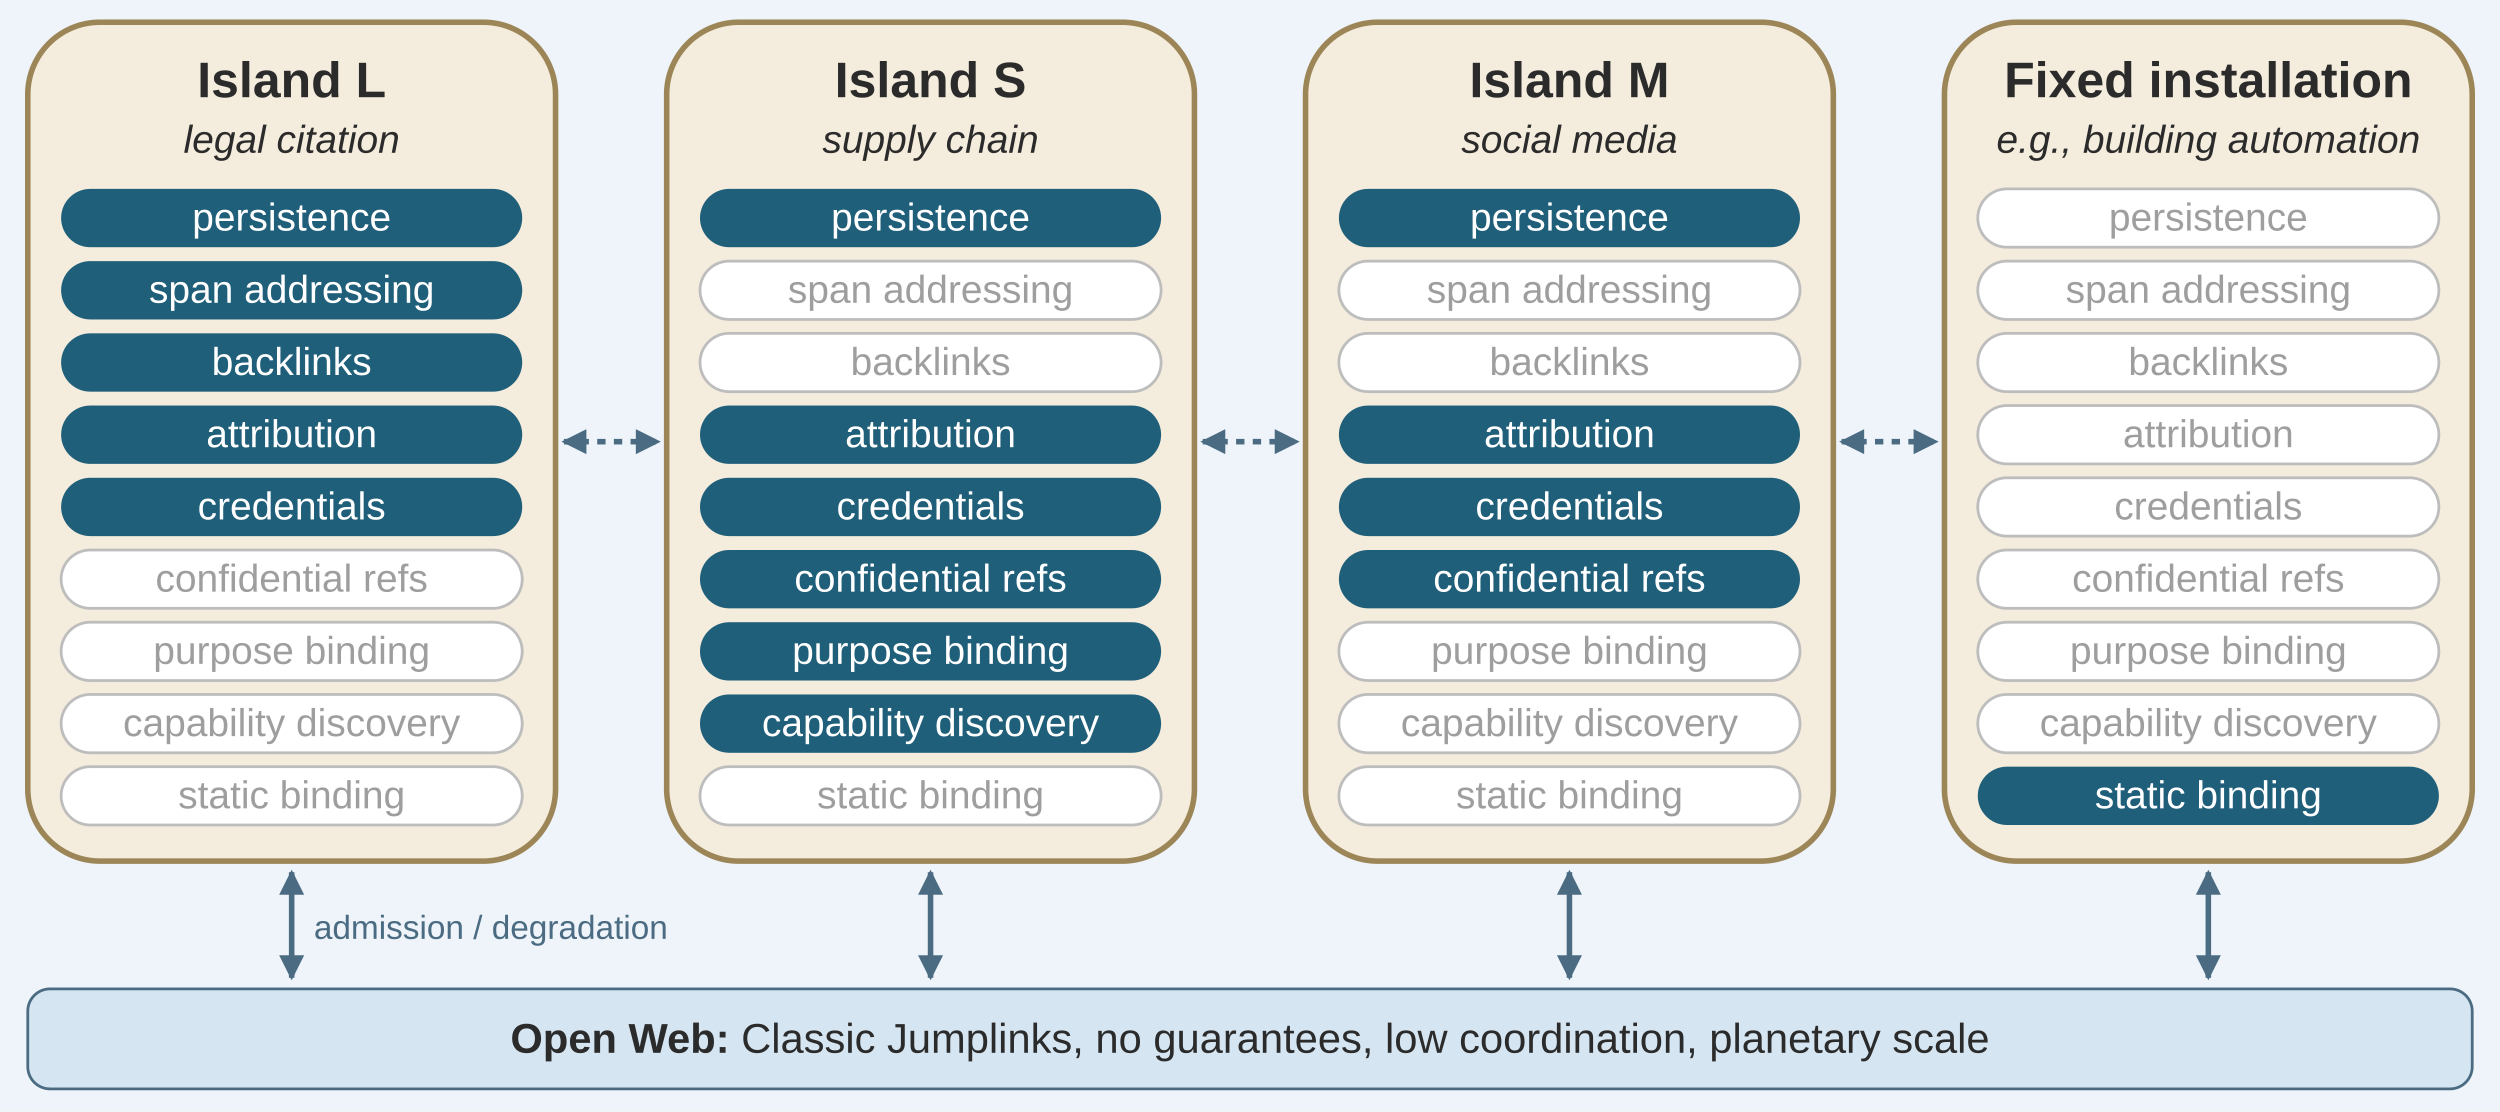
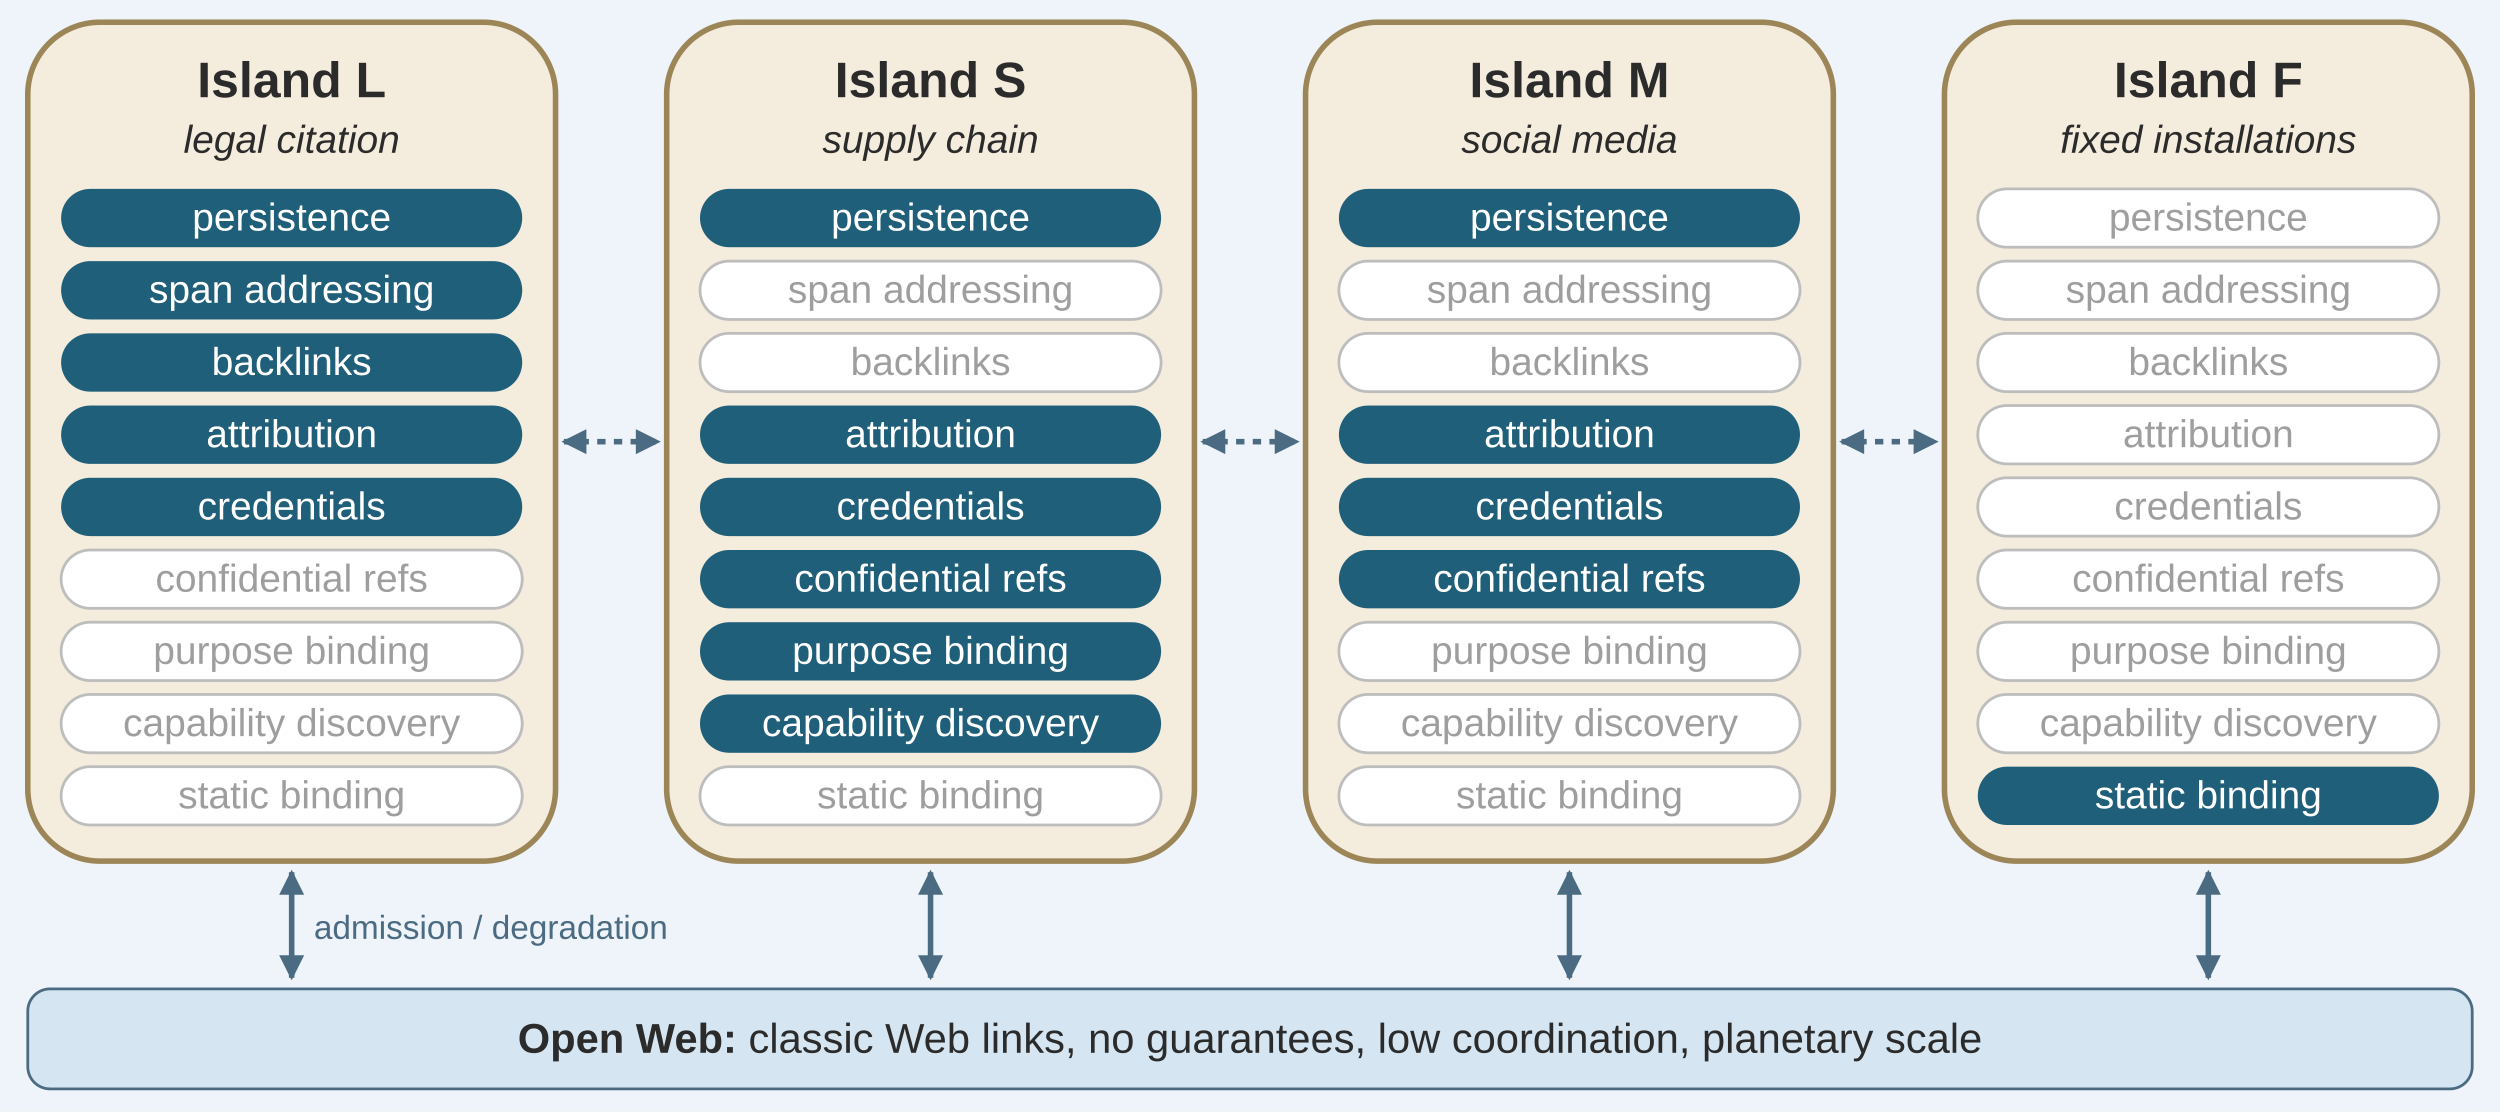
<svg xmlns="http://www.w3.org/2000/svg" width="900" height="400" viewBox="0 0 900 400" font-family="Arial, Arimo, Helvetica, sans-serif">
  <defs>
    <marker id="a" viewBox="0 0 10 10" refX="9" refY="5" markerWidth="4.5" markerHeight="4.5" orient="auto-start-reverse">
      <path d="M0,0 L10,5 L0,10 z" fill="#4A6B82" />
    </marker>
  </defs>
  <rect width="900" height="400" fill="#EEF4F9" />
  <rect x="10" y="8" width="190" height="302" rx="26" fill="#F4ECDC" stroke="#9C8556" stroke-width="2" />
  <text x="105.0" y="35" text-anchor="middle" font-size="18" font-weight="bold" fill="#2B2B2B">Island L</text>
  <text x="105.0" y="55" text-anchor="middle" font-size="14" font-style="italic" fill="#2B2B2B">legal citation</text>
  <rect x="22" y="68" width="166" height="21" rx="10.5" fill="#1F5F7A" />
  <text x="105.0" y="83" text-anchor="middle" font-size="14" fill="white">persistence</text>
  <rect x="22" y="94" width="166" height="21" rx="10.5" fill="#1F5F7A" />
  <text x="105.0" y="109" text-anchor="middle" font-size="14" fill="white">span addressing</text>
  <rect x="22" y="120" width="166" height="21" rx="10.5" fill="#1F5F7A" />
  <text x="105.0" y="135" text-anchor="middle" font-size="14" fill="white">backlinks</text>
  <rect x="22" y="146" width="166" height="21" rx="10.5" fill="#1F5F7A" />
  <text x="105.0" y="161" text-anchor="middle" font-size="14" fill="white">attribution</text>
  <rect x="22" y="172" width="166" height="21" rx="10.5" fill="#1F5F7A" />
  <text x="105.0" y="187" text-anchor="middle" font-size="14" fill="white">credentials</text>
  <rect x="22" y="198" width="166" height="21" rx="10.5" fill="white" stroke="#BDBDBD" stroke-width="1" />
  <text x="105.0" y="213" text-anchor="middle" font-size="14" fill="#9E9E9E">confidential refs</text>
  <rect x="22" y="224" width="166" height="21" rx="10.5" fill="white" stroke="#BDBDBD" stroke-width="1" />
  <text x="105.0" y="239" text-anchor="middle" font-size="14" fill="#9E9E9E">purpose binding</text>
  <rect x="22" y="250" width="166" height="21" rx="10.5" fill="white" stroke="#BDBDBD" stroke-width="1" />
  <text x="105.0" y="265" text-anchor="middle" font-size="14" fill="#9E9E9E">capability discovery</text>
  <rect x="22" y="276" width="166" height="21" rx="10.5" fill="white" stroke="#BDBDBD" stroke-width="1" />
  <text x="105.0" y="291" text-anchor="middle" font-size="14" fill="#9E9E9E">static binding</text>
  <line x1="105.0" y1="314" x2="105.0" y2="352" stroke="#4A6B82" stroke-width="2" marker-start="url(#a)" marker-end="url(#a)" />
  <line x1="203" y1="159.0" x2="237" y2="159.0" stroke="#4A6B82" stroke-width="2" stroke-dasharray="3 3" marker-start="url(#a)" marker-end="url(#a)" />
  <rect x="240" y="8" width="190" height="302" rx="26" fill="#F4ECDC" stroke="#9C8556" stroke-width="2" />
  <text x="335.0" y="35" text-anchor="middle" font-size="18" font-weight="bold" fill="#2B2B2B">Island S</text>
  <text x="335.0" y="55" text-anchor="middle" font-size="14" font-style="italic" fill="#2B2B2B">supply chain</text>
  <rect x="252" y="68" width="166" height="21" rx="10.5" fill="#1F5F7A" />
  <text x="335.0" y="83" text-anchor="middle" font-size="14" fill="white">persistence</text>
  <rect x="252" y="94" width="166" height="21" rx="10.5" fill="white" stroke="#BDBDBD" stroke-width="1" />
  <text x="335.0" y="109" text-anchor="middle" font-size="14" fill="#9E9E9E">span addressing</text>
  <rect x="252" y="120" width="166" height="21" rx="10.5" fill="white" stroke="#BDBDBD" stroke-width="1" />
  <text x="335.0" y="135" text-anchor="middle" font-size="14" fill="#9E9E9E">backlinks</text>
  <rect x="252" y="146" width="166" height="21" rx="10.5" fill="#1F5F7A" />
  <text x="335.0" y="161" text-anchor="middle" font-size="14" fill="white">attribution</text>
  <rect x="252" y="172" width="166" height="21" rx="10.5" fill="#1F5F7A" />
  <text x="335.0" y="187" text-anchor="middle" font-size="14" fill="white">credentials</text>
  <rect x="252" y="198" width="166" height="21" rx="10.5" fill="#1F5F7A" />
  <text x="335.0" y="213" text-anchor="middle" font-size="14" fill="white">confidential refs</text>
  <rect x="252" y="224" width="166" height="21" rx="10.5" fill="#1F5F7A" />
  <text x="335.0" y="239" text-anchor="middle" font-size="14" fill="white">purpose binding</text>
  <rect x="252" y="250" width="166" height="21" rx="10.5" fill="#1F5F7A" />
  <text x="335.0" y="265" text-anchor="middle" font-size="14" fill="white">capability discovery</text>
  <rect x="252" y="276" width="166" height="21" rx="10.5" fill="white" stroke="#BDBDBD" stroke-width="1" />
  <text x="335.0" y="291" text-anchor="middle" font-size="14" fill="#9E9E9E">static binding</text>
  <line x1="335.0" y1="314" x2="335.0" y2="352" stroke="#4A6B82" stroke-width="2" marker-start="url(#a)" marker-end="url(#a)" />
  <line x1="433" y1="159.0" x2="467" y2="159.0" stroke="#4A6B82" stroke-width="2" stroke-dasharray="3 3" marker-start="url(#a)" marker-end="url(#a)" />
  <rect x="470" y="8" width="190" height="302" rx="26" fill="#F4ECDC" stroke="#9C8556" stroke-width="2" />
  <text x="565.0" y="35" text-anchor="middle" font-size="18" font-weight="bold" fill="#2B2B2B">Island M</text>
  <text x="565.0" y="55" text-anchor="middle" font-size="14" font-style="italic" fill="#2B2B2B">social media</text>
  <rect x="482" y="68" width="166" height="21" rx="10.5" fill="#1F5F7A" />
  <text x="565.0" y="83" text-anchor="middle" font-size="14" fill="white">persistence</text>
  <rect x="482" y="94" width="166" height="21" rx="10.5" fill="white" stroke="#BDBDBD" stroke-width="1" />
  <text x="565.0" y="109" text-anchor="middle" font-size="14" fill="#9E9E9E">span addressing</text>
  <rect x="482" y="120" width="166" height="21" rx="10.5" fill="white" stroke="#BDBDBD" stroke-width="1" />
  <text x="565.0" y="135" text-anchor="middle" font-size="14" fill="#9E9E9E">backlinks</text>
  <rect x="482" y="146" width="166" height="21" rx="10.5" fill="#1F5F7A" />
  <text x="565.0" y="161" text-anchor="middle" font-size="14" fill="white">attribution</text>
  <rect x="482" y="172" width="166" height="21" rx="10.5" fill="#1F5F7A" />
  <text x="565.0" y="187" text-anchor="middle" font-size="14" fill="white">credentials</text>
  <rect x="482" y="198" width="166" height="21" rx="10.5" fill="#1F5F7A" />
  <text x="565.0" y="213" text-anchor="middle" font-size="14" fill="white">confidential refs</text>
  <rect x="482" y="224" width="166" height="21" rx="10.5" fill="white" stroke="#BDBDBD" stroke-width="1" />
  <text x="565.0" y="239" text-anchor="middle" font-size="14" fill="#9E9E9E">purpose binding</text>
  <rect x="482" y="250" width="166" height="21" rx="10.5" fill="white" stroke="#BDBDBD" stroke-width="1" />
  <text x="565.0" y="265" text-anchor="middle" font-size="14" fill="#9E9E9E">capability discovery</text>
  <rect x="482" y="276" width="166" height="21" rx="10.5" fill="white" stroke="#BDBDBD" stroke-width="1" />
  <text x="565.0" y="291" text-anchor="middle" font-size="14" fill="#9E9E9E">static binding</text>
  <line x1="565.0" y1="314" x2="565.0" y2="352" stroke="#4A6B82" stroke-width="2" marker-start="url(#a)" marker-end="url(#a)" />
  <line x1="663" y1="159.0" x2="697" y2="159.0" stroke="#4A6B82" stroke-width="2" stroke-dasharray="3 3" marker-start="url(#a)" marker-end="url(#a)" />
  <rect x="700" y="8" width="190" height="302" rx="26" fill="#F4ECDC" stroke="#9C8556" stroke-width="2" />
-   <text x="795.0" y="35" text-anchor="middle" font-size="18" font-weight="bold" fill="#2B2B2B">Fixed installation</text>
-   <text x="795.0" y="55" text-anchor="middle" font-size="14" font-style="italic" fill="#2B2B2B">e.g., building automation</text>
+   <text x="795.0" y="35" text-anchor="middle" font-size="18" font-weight="bold" fill="#2B2B2B">Island F</text>
+   <text x="795.0" y="55" text-anchor="middle" font-size="14" font-style="italic" fill="#2B2B2B">fixed installations</text>
  <rect x="712" y="68" width="166" height="21" rx="10.5" fill="white" stroke="#BDBDBD" stroke-width="1" />
  <text x="795.0" y="83" text-anchor="middle" font-size="14" fill="#9E9E9E">persistence</text>
  <rect x="712" y="94" width="166" height="21" rx="10.5" fill="white" stroke="#BDBDBD" stroke-width="1" />
  <text x="795.0" y="109" text-anchor="middle" font-size="14" fill="#9E9E9E">span addressing</text>
  <rect x="712" y="120" width="166" height="21" rx="10.5" fill="white" stroke="#BDBDBD" stroke-width="1" />
  <text x="795.0" y="135" text-anchor="middle" font-size="14" fill="#9E9E9E">backlinks</text>
  <rect x="712" y="146" width="166" height="21" rx="10.5" fill="white" stroke="#BDBDBD" stroke-width="1" />
  <text x="795.0" y="161" text-anchor="middle" font-size="14" fill="#9E9E9E">attribution</text>
  <rect x="712" y="172" width="166" height="21" rx="10.5" fill="white" stroke="#BDBDBD" stroke-width="1" />
  <text x="795.0" y="187" text-anchor="middle" font-size="14" fill="#9E9E9E">credentials</text>
  <rect x="712" y="198" width="166" height="21" rx="10.5" fill="white" stroke="#BDBDBD" stroke-width="1" />
  <text x="795.0" y="213" text-anchor="middle" font-size="14" fill="#9E9E9E">confidential refs</text>
  <rect x="712" y="224" width="166" height="21" rx="10.5" fill="white" stroke="#BDBDBD" stroke-width="1" />
  <text x="795.0" y="239" text-anchor="middle" font-size="14" fill="#9E9E9E">purpose binding</text>
  <rect x="712" y="250" width="166" height="21" rx="10.5" fill="white" stroke="#BDBDBD" stroke-width="1" />
  <text x="795.0" y="265" text-anchor="middle" font-size="14" fill="#9E9E9E">capability discovery</text>
  <rect x="712" y="276" width="166" height="21" rx="10.5" fill="#1F5F7A" />
  <text x="795.0" y="291" text-anchor="middle" font-size="14" fill="white">static binding</text>
  <line x1="795.0" y1="314" x2="795.0" y2="352" stroke="#4A6B82" stroke-width="2" marker-start="url(#a)" marker-end="url(#a)" />
  <text x="113.0" y="338" font-size="12" fill="#4A6B82">admission / degradation</text>
  <rect x="10" y="356" width="880" height="36" rx="8" fill="#D5E5F1" stroke="#4A6B82" stroke-width="1" />
  <text x="450.0" y="379" text-anchor="middle" font-size="15" fill="#2B2B2B">
-     <tspan font-weight="bold">Open Web:</tspan> Classic Jumplinks, no guarantees, low coordination, planetary scale</text>
+     <tspan font-weight="bold">Open Web:</tspan> classic Web links, no guarantees, low coordination, planetary scale</text>
</svg>
